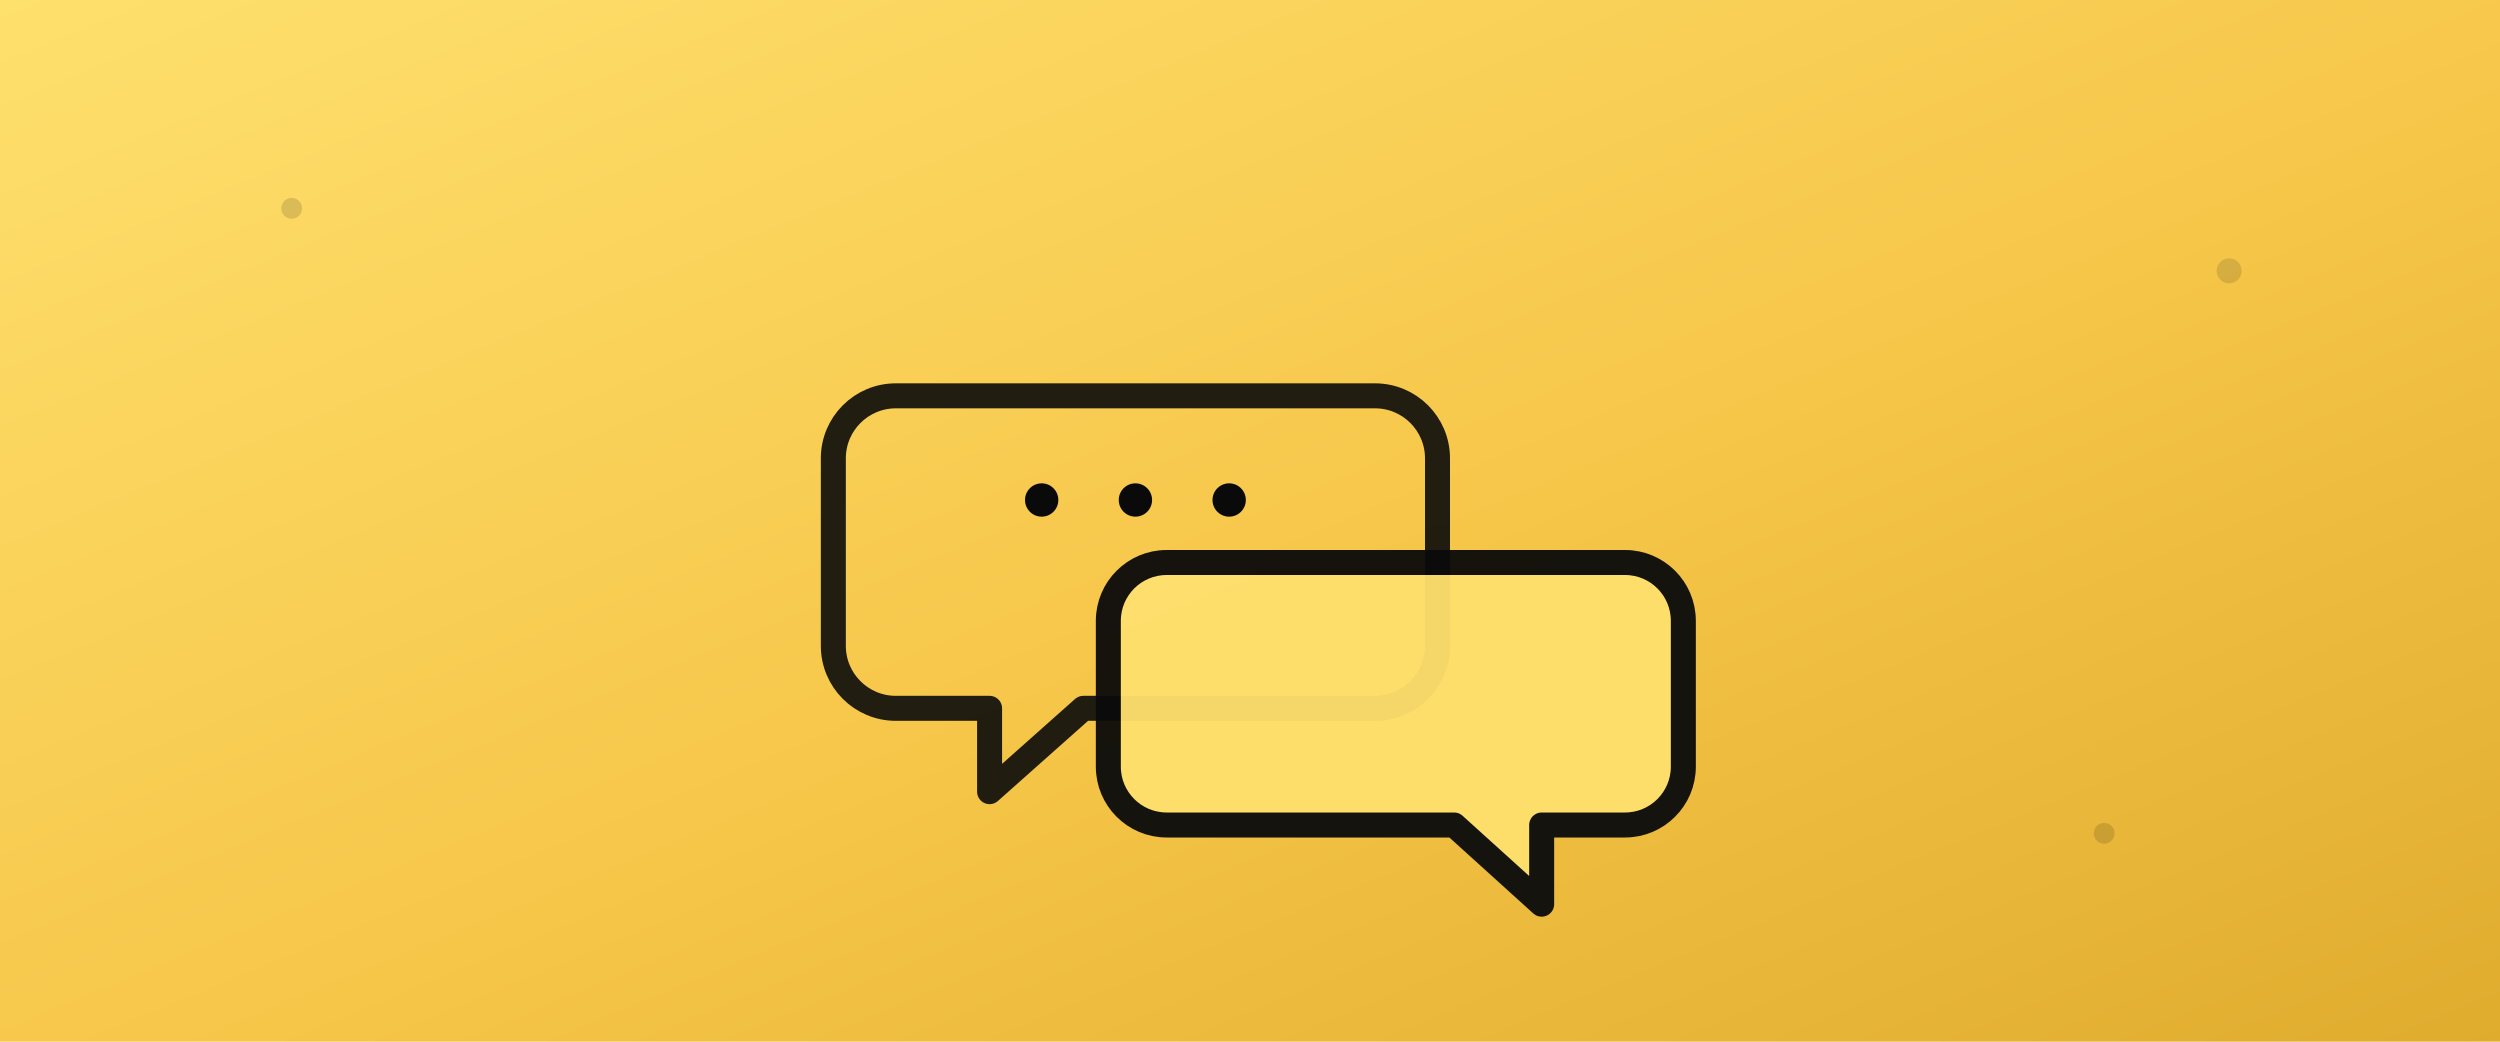
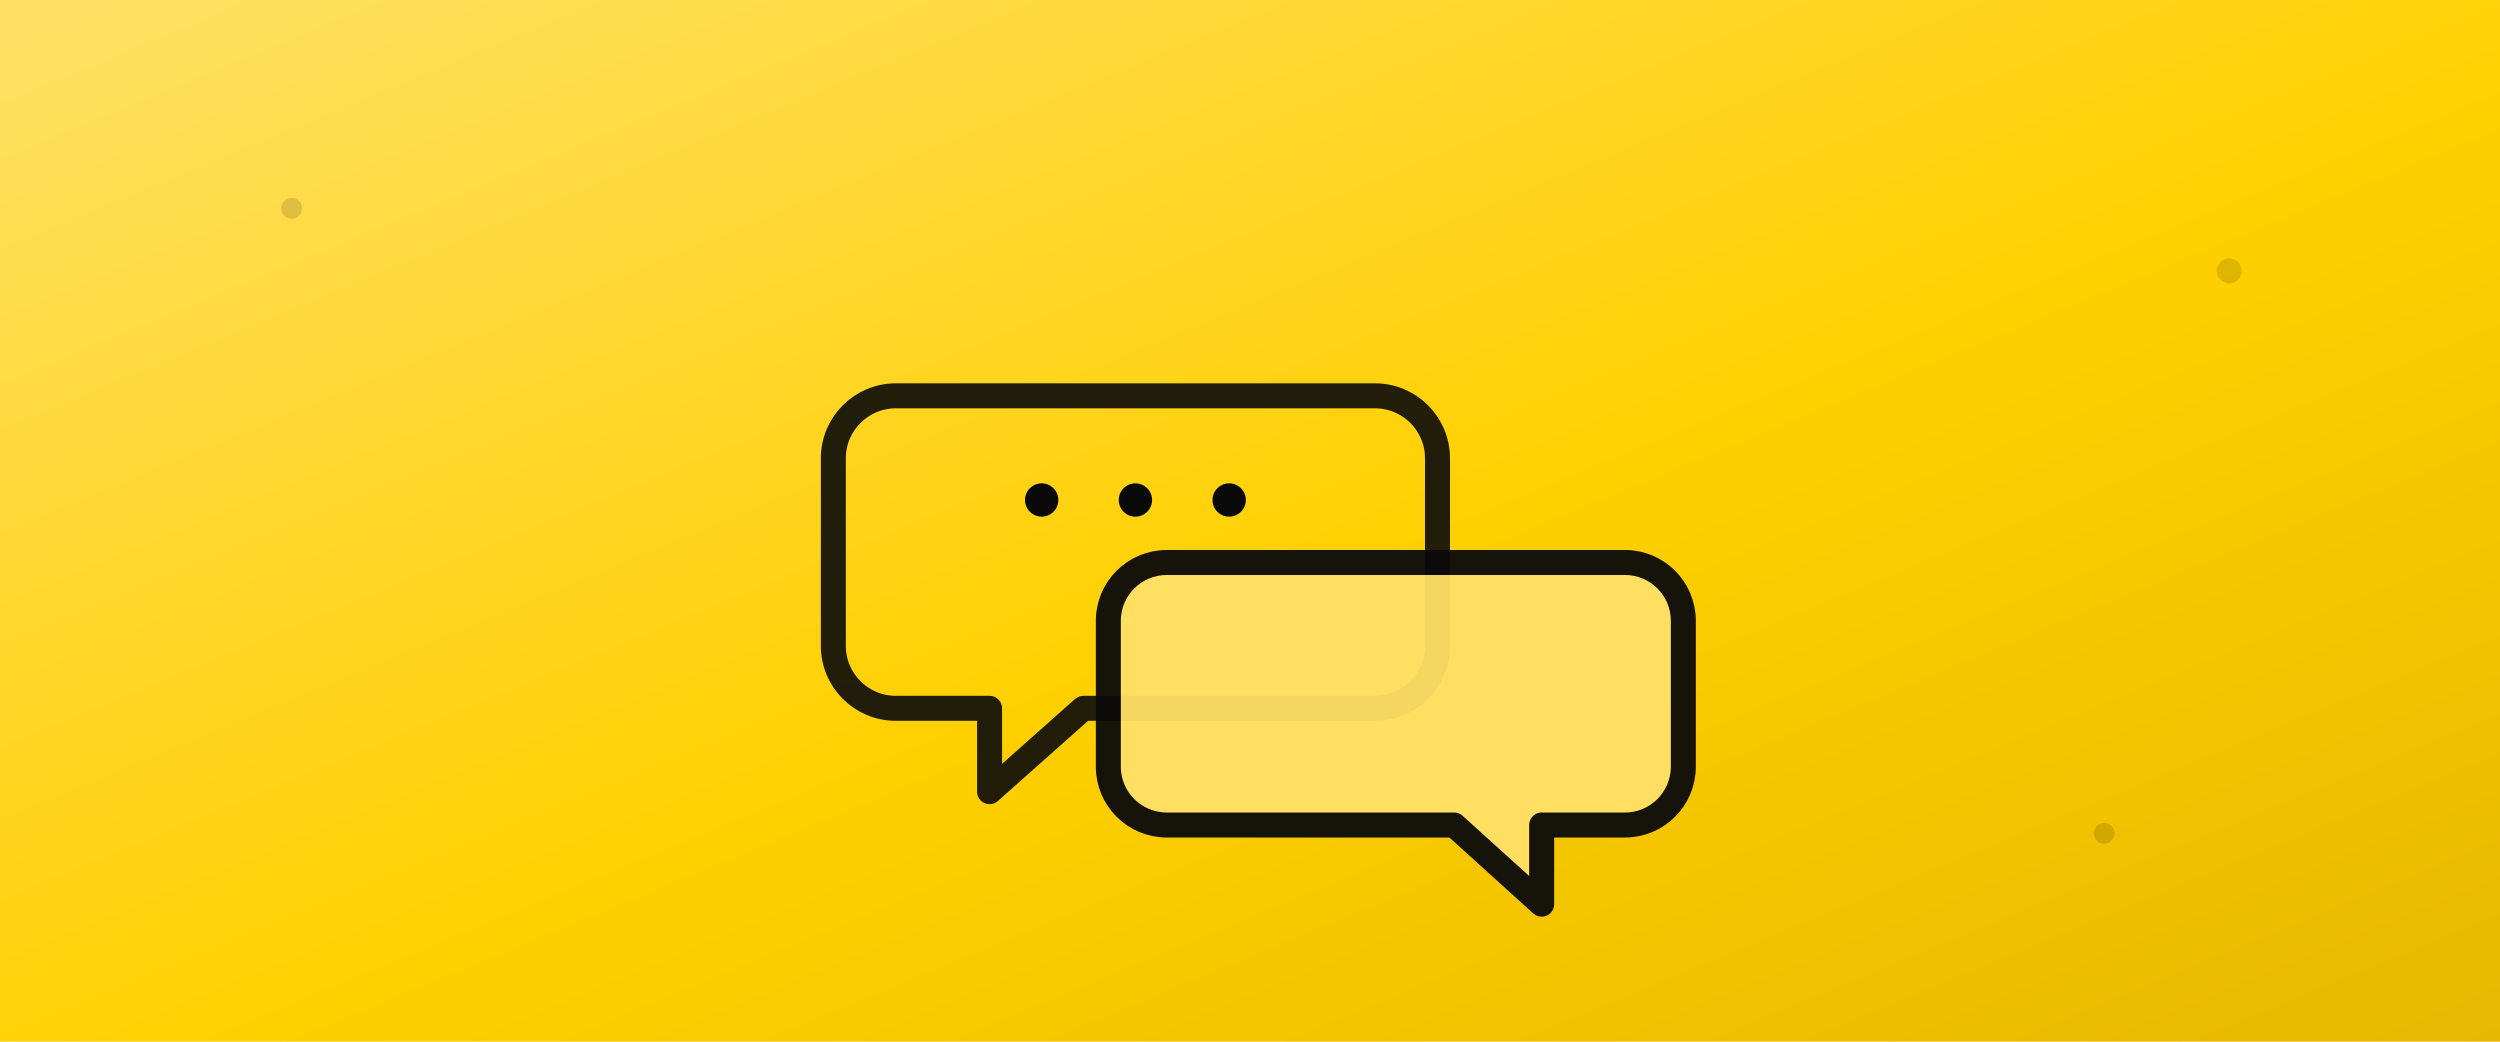
<svg xmlns="http://www.w3.org/2000/svg" viewBox="0 0 1200 500">
  <defs>
    <linearGradient id="g" x1="0%" y1="0%" x2="100%" y2="100%">
-       <stop offset="0%" stop-color="#fee06d" />
-       <stop offset="55%" stop-color="#f6c649" />
-       <stop offset="100%" stop-color="#dfac2e" />
+       <stop offset="0%" stop-color="#ffe066" />
+       <stop offset="55%" stop-color="#ffd000" />
+       <stop offset="100%" stop-color="#e6b800" />
    </linearGradient>
  </defs>
  <rect width="1200" height="500" fill="url(#g)" />
  <circle cx="140" cy="100" r="5" fill="#0a0a0a" opacity="0.14" />
  <circle cx="1070" cy="130" r="6" fill="#0a0a0a" opacity="0.13" />
  <circle cx="1010" cy="400" r="5" fill="#0a0a0a" opacity="0.14" />
  <g fill="none" stroke="#0a0a0a" stroke-width="12" stroke-linecap="round" stroke-linejoin="round">
    <path d="M430 190 h230 a30 30 0 0 1 30 30 v90 a30 30 0 0 1 -30 30 h-140 l-45 40 v-40 h-45 a30 30 0 0 1 -30 -30 v-90 a30 30 0 0 1 30 -30 z" opacity="0.9" />
-     <path d="M560 270 h220 a28 28 0 0 1 28 28 v70 a28 28 0 0 1 -28 28 h-40 v38 l-42 -38 h-138 a28 28 0 0 1 -28 -28 v-70 a28 28 0 0 1 28 -28 z" fill="#fee06d" opacity="0.95" />
+     <path d="M560 270 h220 a28 28 0 0 1 28 28 v70 a28 28 0 0 1 -28 28 h-40 v38 l-42 -38 h-138 a28 28 0 0 1 -28 -28 v-70 a28 28 0 0 1 28 -28 z" fill="#ffe066" opacity="0.95" />
  </g>
  <circle cx="500" cy="240" r="8" fill="#0a0a0a" />
  <circle cx="545" cy="240" r="8" fill="#0a0a0a" />
  <circle cx="590" cy="240" r="8" fill="#0a0a0a" />
</svg>
